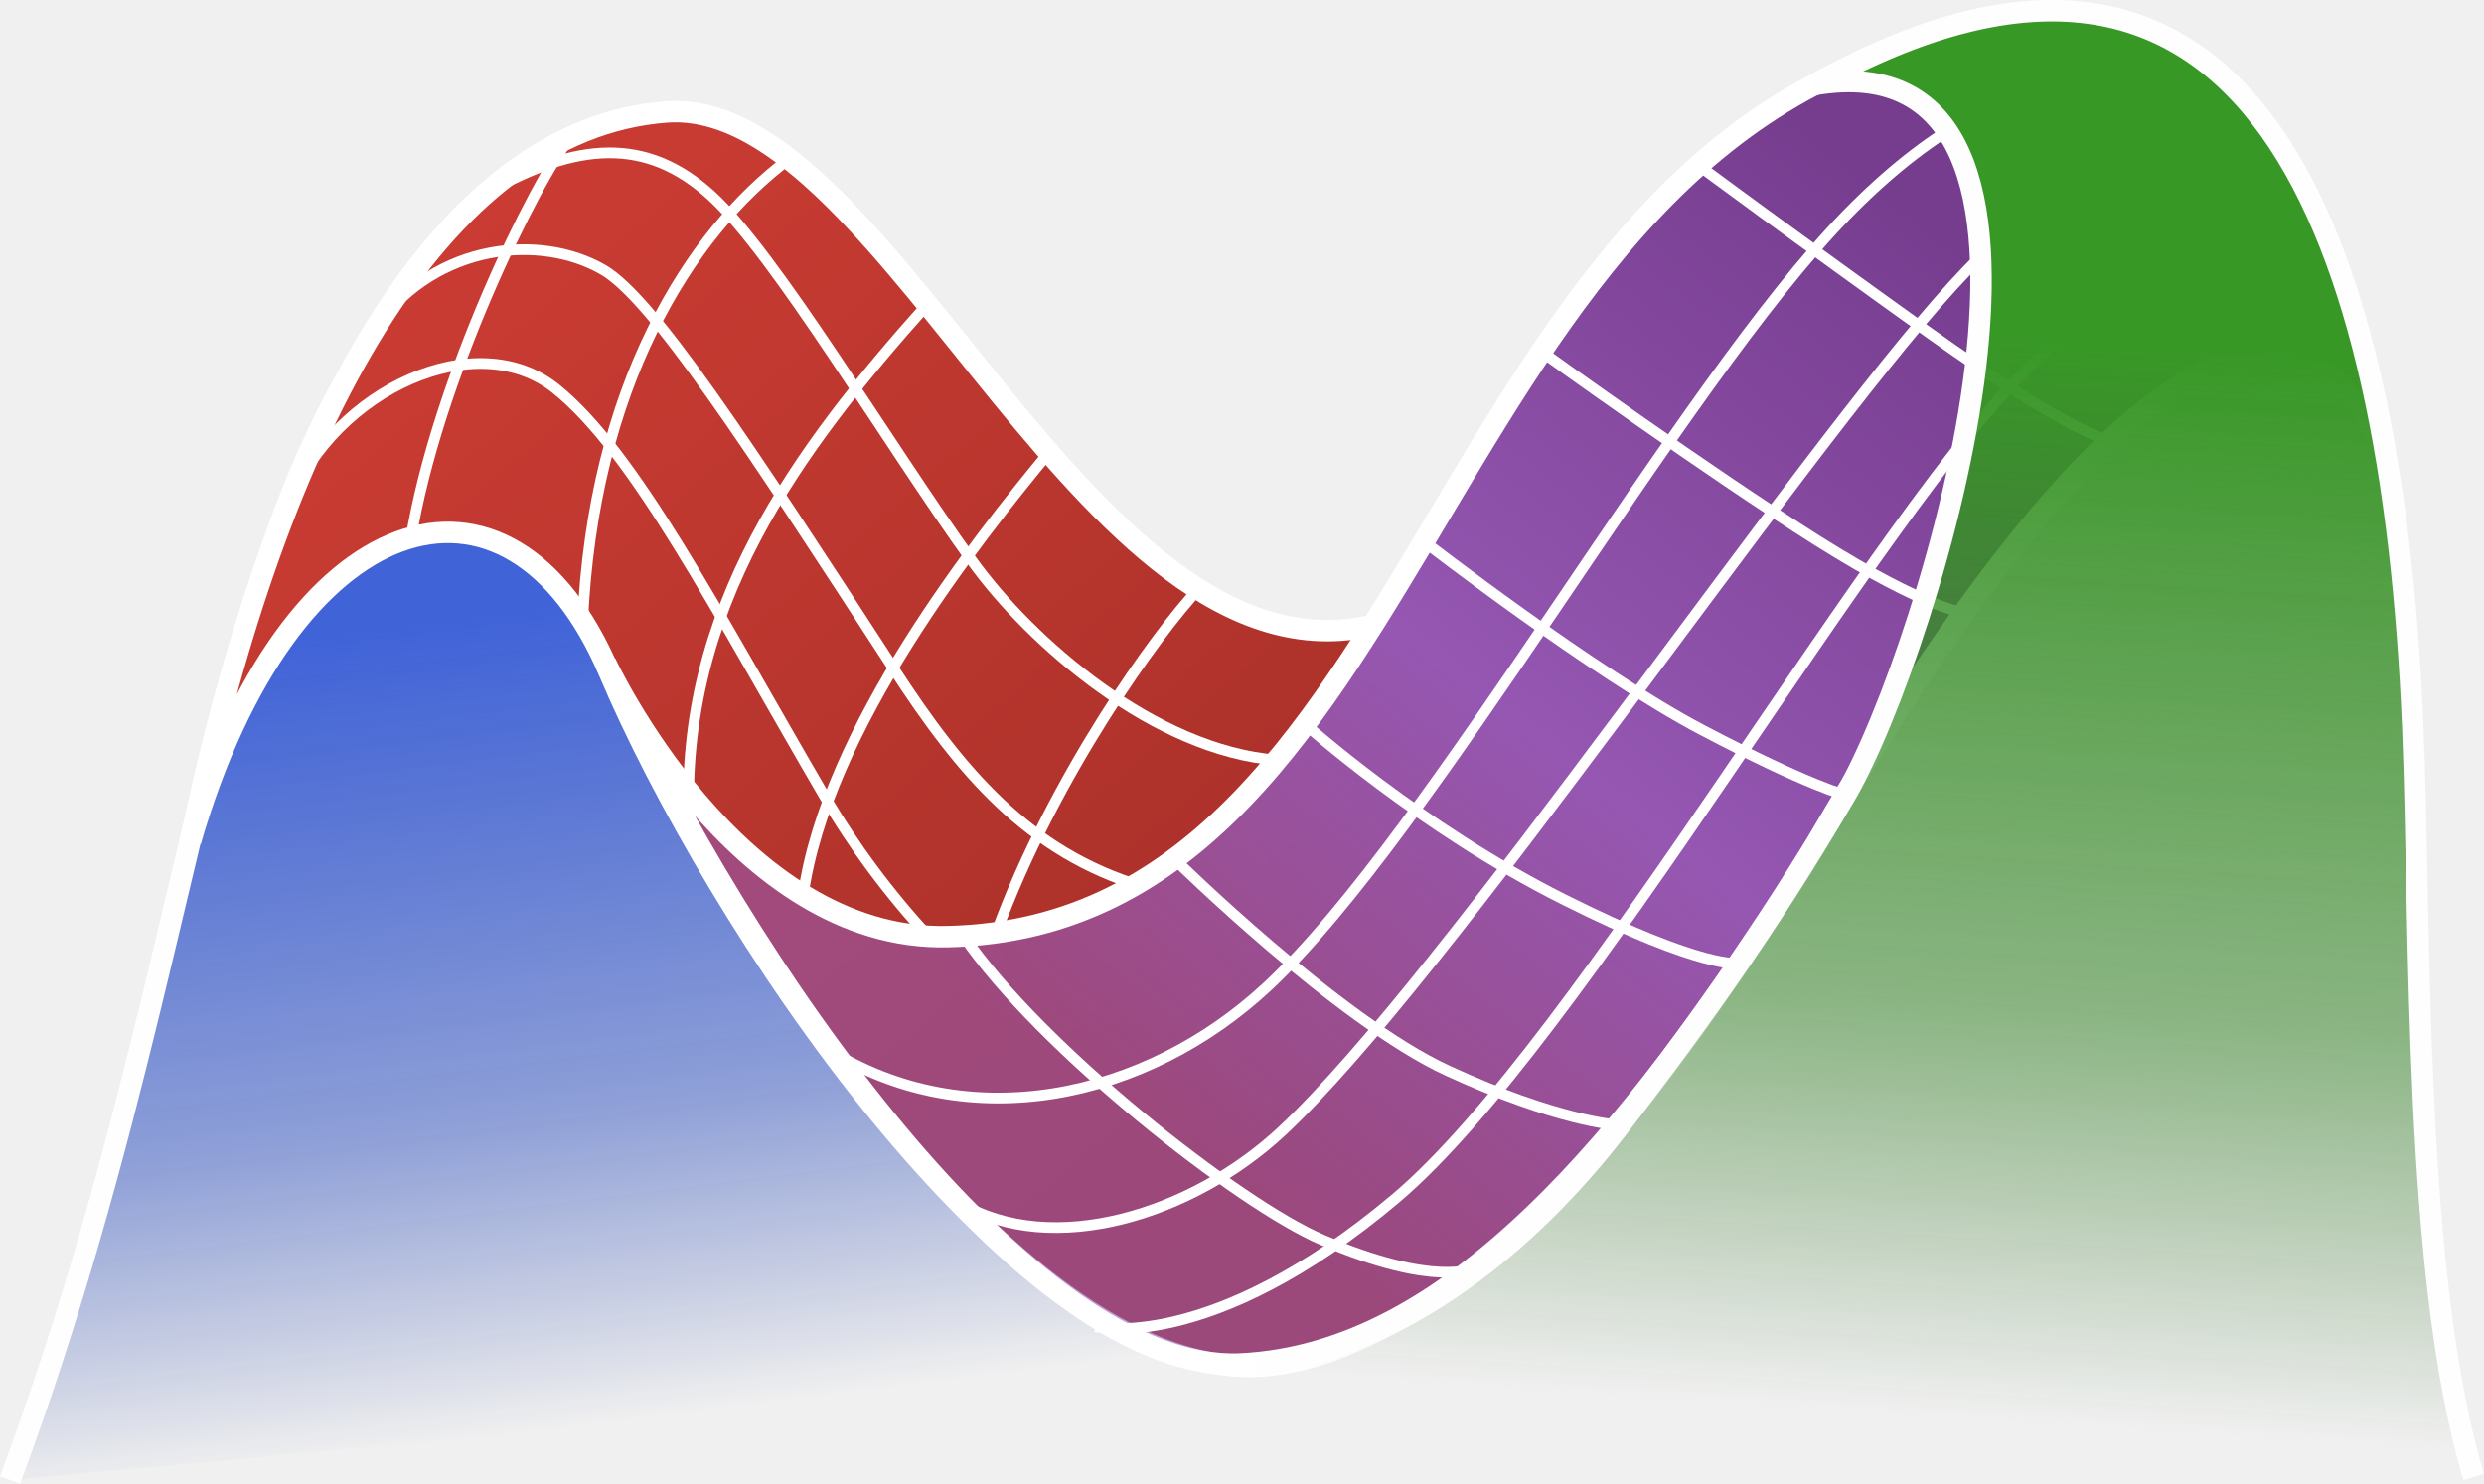
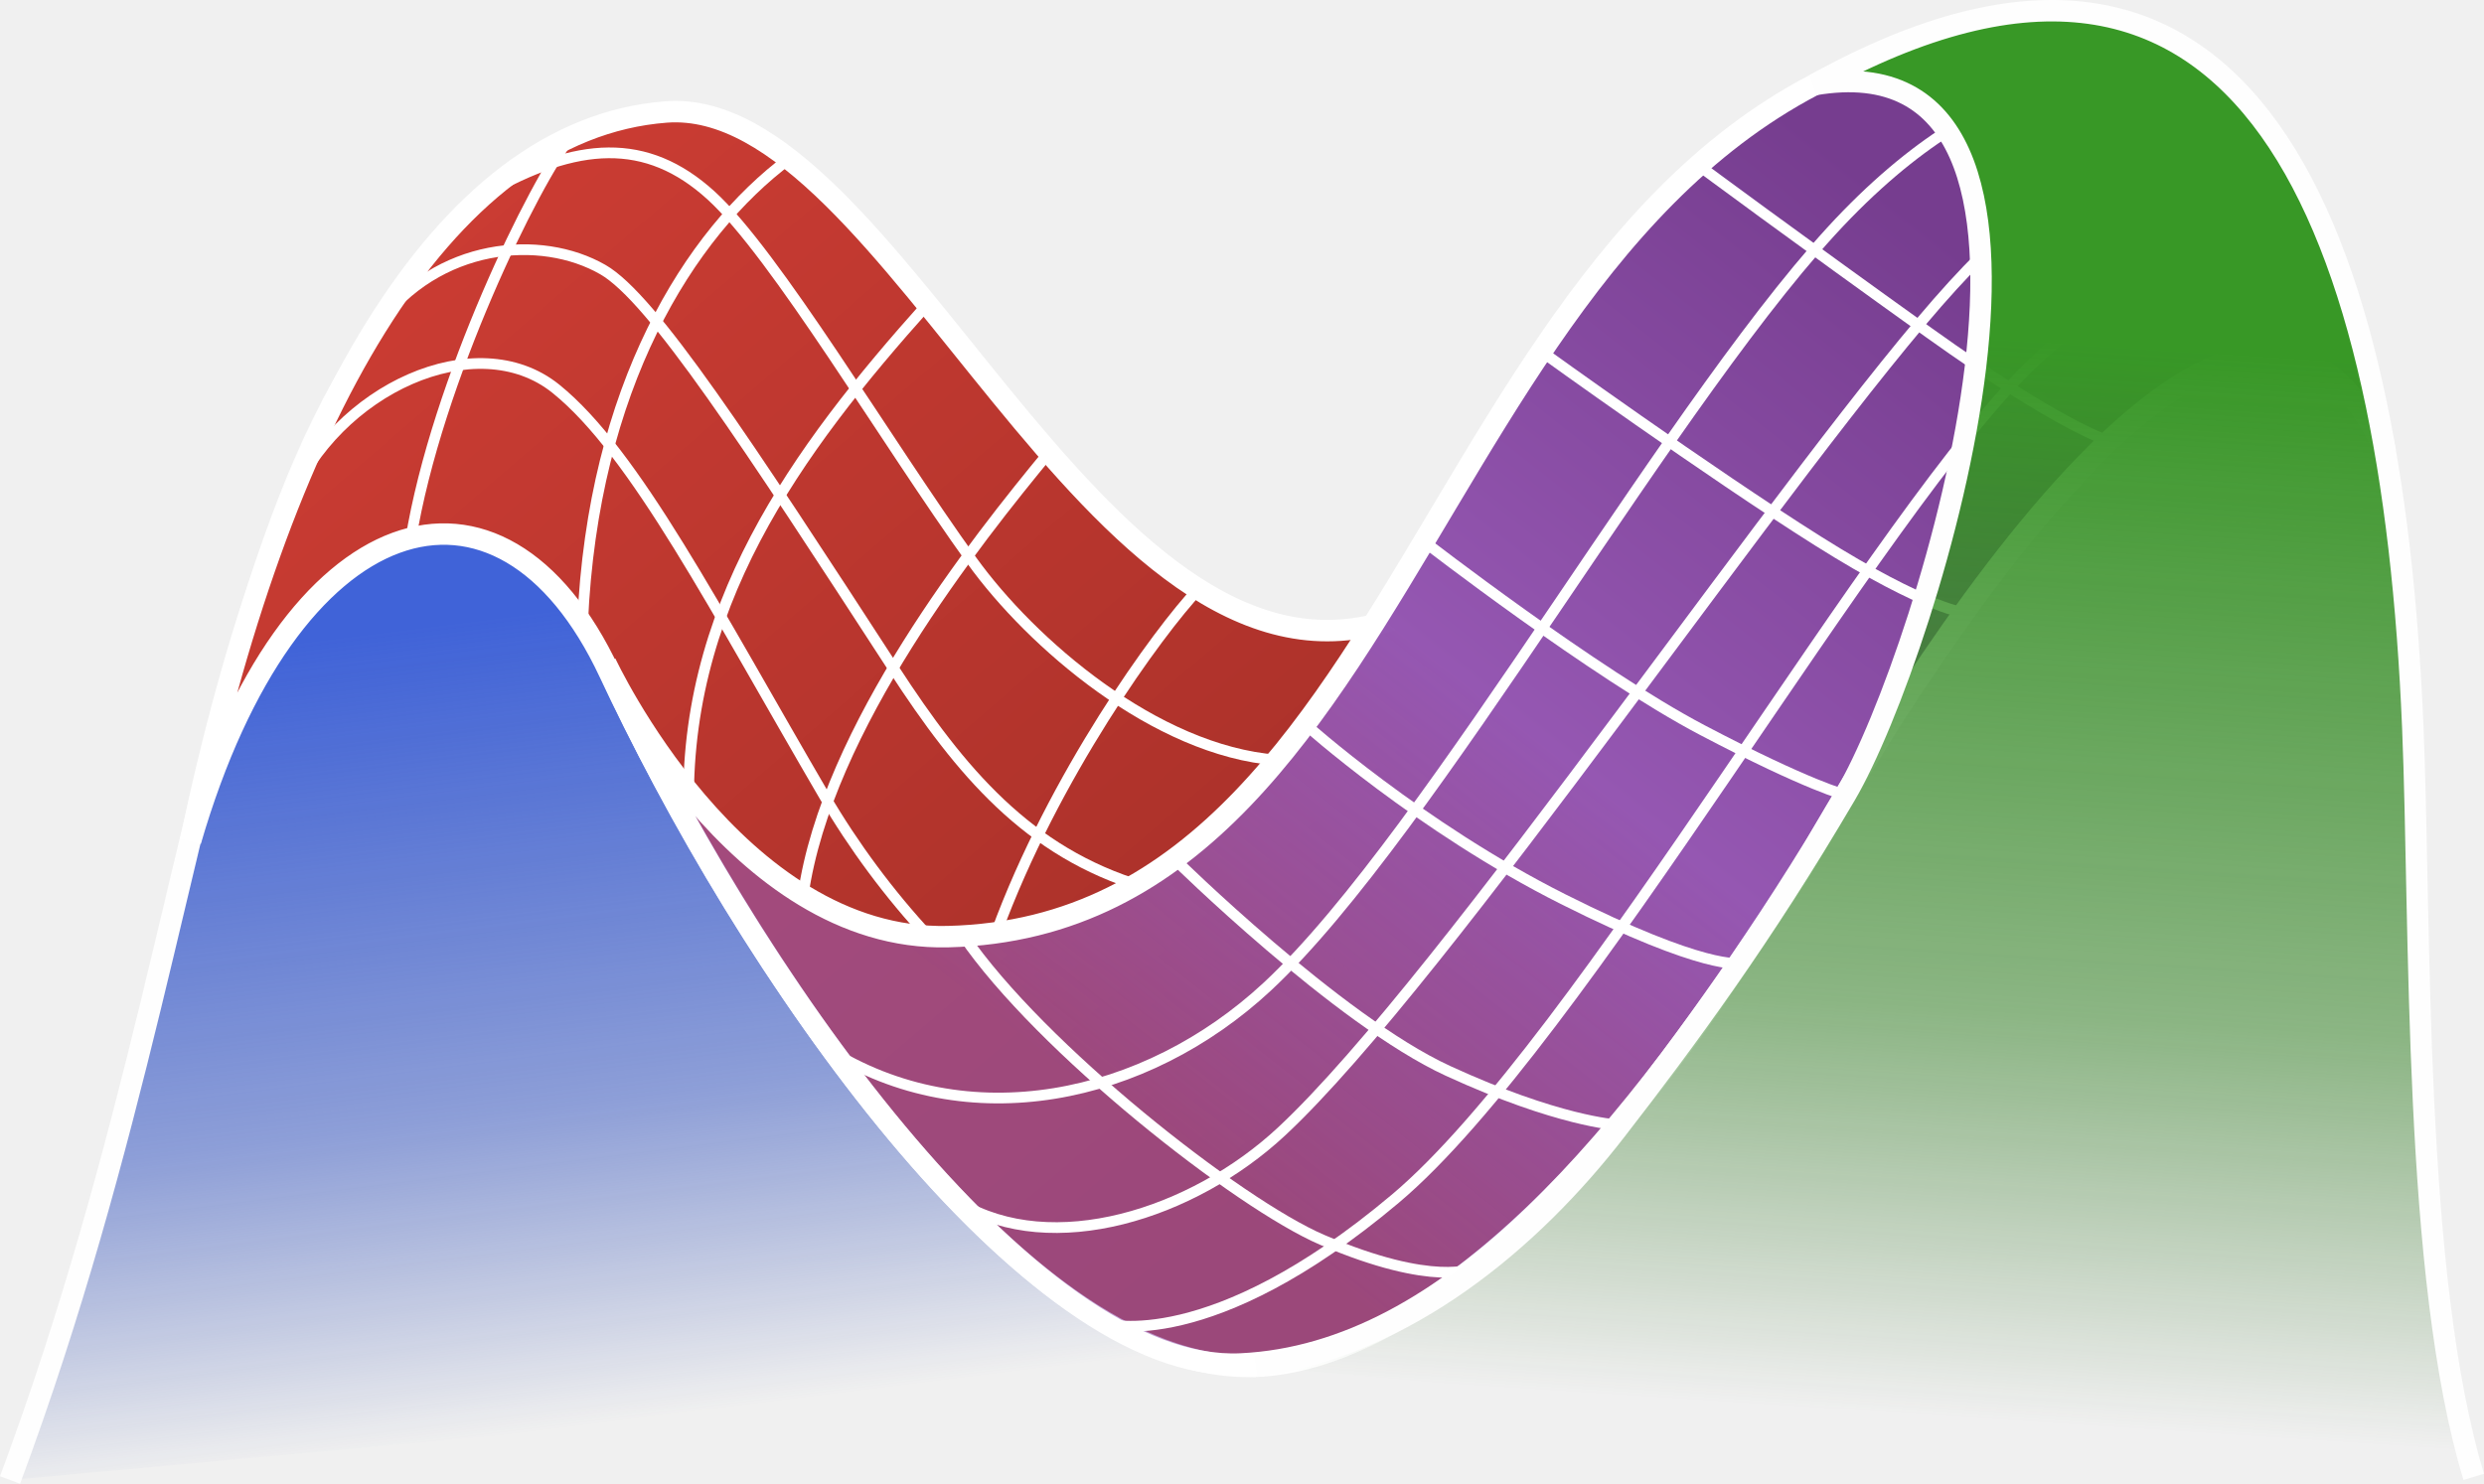
<svg xmlns="http://www.w3.org/2000/svg" xmlns:xlink="http://www.w3.org/1999/xlink" width="231.715mm" height="138.45mm" viewBox="0 0 231.715 138.45" version="1.1" id="svg1" xml:space="preserve">
  <defs id="defs1">
    <linearGradient id="linearGradient92">
      <stop style="stop-color:#4063d8;stop-opacity:1;" offset="0" id="stop91" />
      <stop style="stop-color:#3253c1;stop-opacity:0.518;" offset="0.609" id="stop93" />
      <stop style="stop-color:#2342a9;stop-opacity:0;" offset="1" id="stop92" />
    </linearGradient>
    <linearGradient id="linearGradient89">
      <stop style="stop-color:#389826;stop-opacity:1;" offset="0" id="stop88" />
      <stop style="stop-color:#308021;stop-opacity:0.522;" offset="0.625" id="stop90" />
      <stop style="stop-color:#28661c;stop-opacity:0;" offset="1" id="stop89" />
    </linearGradient>
    <marker style="overflow:visible" id="Triangle_Fnone_S-ffffff" refX="0" refY="0" orient="auto-start-reverse" markerWidth="1" markerHeight="1" viewBox="0 0 1 1" preserveAspectRatio="xMidYMid">
      <path transform="scale(0.5)" style="fill:#ffffff;fill-rule:evenodd;stroke:#ffffff;stroke-width:1pt" d="M 5.77,0 -2.88,5 V -5 Z" id="path1" />
    </marker>
    <linearGradient id="linearGradient19">
      <stop style="stop-color:#9558b2;stop-opacity:0.597;" offset="0" id="stop19" />
      <stop style="stop-color:#9557b2;stop-opacity:1;" offset="0.462" id="stop25" />
      <stop style="stop-color:#763d8f;stop-opacity:1;" offset="1" id="stop20" />
    </linearGradient>
    <linearGradient id="linearGradient17">
      <stop style="stop-color:#cb3c33;stop-opacity:1;" offset="0" id="stop17" />
      <stop style="stop-color:#a42f28;stop-opacity:1;" offset="1" id="stop18" />
    </linearGradient>
    <linearGradient xlink:href="#linearGradient17" id="linearGradient18" x1="34.221" y1="56.51" x2="112.531" y2="147.723" gradientUnits="userSpaceOnUse" />
    <linearGradient xlink:href="#linearGradient19" id="linearGradient20" x1="102.537" y1="154.241" x2="171.714" y2="66.439" gradientUnits="userSpaceOnUse" />
    <linearGradient xlink:href="#linearGradient89" id="linearGradient22-7" x1="196.1" y1="75.179" x2="189.535" y2="175.881" gradientUnits="userSpaceOnUse" gradientTransform="translate(-15.55389,-41.68808)" />
    <linearGradient xlink:href="#linearGradient92" id="linearGradient23-9" x1="42.591" y1="98.848" x2="52.002" y2="174.164" gradientUnits="userSpaceOnUse" />
  </defs>
  <g id="layer5" transform="translate(27.64487,-0.6220899)" style="display:none">
    <rect style="display:inline;fill:#000000;fill-opacity:1;stroke:#9558b2;stroke-width:2.213;stroke-dasharray:none;stroke-opacity:1" id="rect25" width="270.164" height="211.677" x="-49.861" y="-25.453" ry="4.4639384e-07" />
  </g>
  <g id="layer1" transform="translate(12.09099,-42.31017)">
    <path style="fill:url(#linearGradient23-9);fill-opacity:1;stroke:#fefefe;stroke-width:2;stroke-dasharray:none;stroke-opacity:1" d="m 105.065,169.797 c -14.845,0 -38.279,-33.338 -42.858,-46.173 C 54.809,102.893 55.577,59.072 78.947,80.75 68.799,65.24 66.655,57.128 50.037,53.784 5.538,67.386 12.019,118.235 -11.154,180.411" id="path7-9" />
  </g>
  <g id="layer4" transform="translate(27.64487,-0.6220899)" style="display:inline">
-     <path style="fill:url(#linearGradient18);fill-opacity:1;stroke:#ffffff;stroke-width:2;stroke-dasharray:none;stroke-opacity:1" d="m 5.686,120.772 c 8.135,-38.938 23.302,-66.401 44.351,-68.013 21.049,-1.613 39.787,56.262 67.382,47.491 27.595,-8.77 9.068,-7.456 21.931,-14.685 8.865,-4.982 18.002,0.198 22.803,4.07 C 175.138,100.11 134.24,168.771 105,169.799 82.211,170.601 54.257,127.479 44.759,105.068 35.408,83.005 14.859,89.255 5.686,120.772 Z" id="path5" transform="translate(-15.55389,-41.68808)" />
+     <path style="fill:url(#linearGradient18);fill-opacity:1;stroke:#ffffff;stroke-width:2;stroke-dasharray:none;stroke-opacity:1" d="m 5.686,120.772 c 8.135,-38.938 23.302,-66.401 44.351,-68.013 21.049,-1.613 39.787,56.262 67.382,47.491 27.595,-8.77 9.068,-7.456 21.931,-14.685 8.865,-4.982 18.002,0.198 22.803,4.07 C 175.138,100.11 134.24,168.771 105,169.799 82.211,170.601 56.131,129.365 44.759,105.068 34.6,83.365 14.859,89.255 5.686,120.772 Z" id="path5" transform="translate(-15.55389,-41.68808)" />
    <g id="g93">
      <path style="fill:none;fill-opacity:1;stroke:#ffffff;stroke-width:1;stroke-dasharray:none;stroke-opacity:1" d="M 10.654,51.043 C 13.097,36.05 22.328,17.419 25.57,13.419" id="path79" />
      <path style="fill:none;fill-opacity:1;stroke:#ffffff;stroke-width:1;stroke-dasharray:none;stroke-opacity:1" d="M 45.96,15.455 C 36.626,22.422 27.673,36.765 26.702,58.725" id="path80" />
      <path style="fill:none;fill-opacity:1;stroke:#ffffff;stroke-width:1;stroke-dasharray:none;stroke-opacity:1" d="M 36.645,77.445 C 35.691,57.531 46.689,42.631 58.863,29.024" id="path81" />
      <path style="display:inline;fill:none;fill-opacity:1;stroke:#ffffff;stroke-width:1;stroke-dasharray:none;stroke-opacity:1" d="M 47.269,84.169 C 49.472,68.584 63.433,51.058 70.207,42.839" id="path83" />
      <path style="fill:none;fill-opacity:1;stroke:#ffffff;stroke-width:1;stroke-dasharray:none;stroke-opacity:1" d="M 65.291,87.642 C 70.639,73.008 80.368,59.622 84.146,55.605" id="path83-7" />
      <path style="fill:none;fill-opacity:1;stroke:#ffffff;stroke-width:1;stroke-dasharray:none;stroke-opacity:1" d="M -0.695,47.567 C 3.674,36.901 16.824,30.943 24.213,36.901 c 7.389,5.958 14.872,20.583 25.057,38.023 2.712,4.644 6.062,9.157 9.746,13.117" id="path84" />
      <path style="fill:none;fill-opacity:1;stroke:#ffffff;stroke-width:1;stroke-dasharray:none;stroke-opacity:1" d="m 17.672,18.654 c 8.53,-4.85 14.99,-5.267 21,0.194 6.009,5.462 16.291,22.899 24.35,34.103 5.516,7.667 17.101,17.718 28.435,18.593" id="path85" />
      <path style="fill:none;fill-opacity:1;stroke:#ffffff;stroke-width:1;stroke-dasharray:none;stroke-opacity:1" d="m 7.509,31.009 c 5.659,-7.772 15.298,-8.557 21.084,-5.23 4.628,2.66 13.426,16.147 27.152,37.277 6.203,9.549 12.532,17.107 23.213,20.302" id="path85-1" />
      <path style="fill:none;fill-opacity:1;stroke:#ffffff;stroke-width:1;stroke-dasharray:none;stroke-opacity:1" d="M 91.89,106.211 Z" id="path86" />
      <path style="display:none;fill:none;fill-opacity:1;stroke:#ffffff;stroke-width:1;stroke-dasharray:none;stroke-opacity:1" d="m 72.374,121.427 c 0,0 -3.576,-5.987 4.784,-25.062 8.36,-19.076 12.951,-26.813 12.951,-26.813" id="path82" />
    </g>
  </g>
  <g id="layer2" style="display:inline" transform="translate(27.64487,-0.6220899)">
-     <path style="display:inline;fill:url(#linearGradient20);fill-opacity:1;stroke:#ffffff;stroke-width:2;stroke-dasharray:none;stroke-opacity:1" d="m 44.41,104.183 c 0,0 12.074,26.004 31.92,25.525 46.496,-1.122 44.926,-78.66 98.404,-84.802 3.544,0.888 25.39,-11.04 35.687,39.572 -15.067,-33.624 -52.791,36.376 -54.496,39.015 -16.309,25.261 -32.641,45.141 -52.258,46.09 -19.617,0.95 -46.39,-36.88 -59.257,-65.4 z" id="path4" transform="translate(-15.55389,-41.68808)" />
+     <path style="display:inline;fill:url(#linearGradient20);fill-opacity:1;stroke:#ffffff;stroke-width:2;stroke-dasharray:none;stroke-opacity:1" d="m 44.41,104.183 c 0,0 12.074,26.004 31.92,25.525 46.496,-1.122 44.926,-78.66 98.404,-84.802 3.544,0.888 25.39,-11.04 35.687,39.572 -15.067,-33.624 -52.791,36.376 -54.496,39.015 -16.309,25.261 -32.641,45.141 -52.258,46.09 -19.617,0.95 -46.365,-36.88 -59.257,-65.4 z" id="path4" transform="translate(-15.55389,-41.68808)" />
    <g id="g57" style="display:inline">
      <path style="display:inline;fill:none;fill-opacity:1;stroke:#ffffff;stroke-width:1;stroke-dasharray:none;stroke-opacity:1" d="m 65.015,140.142 c 13.135,8.355 29.779,4.774 41.115,-5.774 15.37,-14.303 38.486,-56.061 54.064,-72.039 15.579,-15.978 26.704,-12.021 24.626,-12.376" id="path26" transform="translate(-15.55389,-41.68808)" />
      <path style="display:inline;fill:none;fill-opacity:1;stroke:#ffffff;stroke-width:1;stroke-dasharray:none;stroke-opacity:1" d="m 77.383,154.527 c 8.664,5.222 21.772,1.086 30.061,-6.627 15.37,-14.303 47.87,-62.761 62.624,-78.94 14.753,-16.179 22.077,-11.641 22.077,-11.641" id="path26-6" transform="translate(-15.55389,-41.68808)" />
-       <path style="display:inline;fill:none;fill-opacity:1;stroke:#ffffff;stroke-width:1;stroke-dasharray:none;stroke-opacity:1" d="m 90.105,166.107 c 0,0 10.662,2.626 27.973,-11.954 17.311,-14.58 45.121,-64.523 59.725,-78.213 14.604,-13.69 21.3,-10.587 21.3,-10.587" id="path26-4" transform="translate(-15.55389,-41.68808)" />
+       <path style="display:inline;fill:none;fill-opacity:1;stroke:#ffffff;stroke-width:1;stroke-dasharray:none;stroke-opacity:1" d="m 91.107,165.827 c 0,0 9.66,2.906 26.971,-11.674 17.311,-14.58 45.121,-64.523 59.725,-78.213 14.604,-13.69 21.3,-10.587 21.3,-10.587" id="path26-4" transform="translate(-15.55389,-41.68808)" />
      <path style="display:inline;fill:none;fill-opacity:1;stroke:#ffffff;stroke-width:1;stroke-dasharray:none;stroke-opacity:1" d="m 62.242,87.959 c 7.145,10.456 25.648,25.006 33.454,28.355 10.475,4.495 14.124,2.652 14.124,2.652" id="path27" />
      <path style="display:inline;fill:none;fill-opacity:1;stroke:#ffffff;stroke-width:1;stroke-dasharray:none;stroke-opacity:1" d="m 81.91,80.777 c 0,0 15.255,15.047 25.516,19.769 10.261,4.722 15.664,5.022 15.664,5.022" id="path28" />
      <path style="display:inline;fill:none;fill-opacity:1;stroke:#ffffff;stroke-width:1;stroke-dasharray:none;stroke-opacity:1" d="m 94.108,68.201 c 0,0 10.704,9.609 24.047,16.316 13.344,6.708 16.453,5.977 16.453,5.977" id="path29" />
      <path style="display:inline;fill:none;fill-opacity:1;stroke:#ffffff;stroke-width:1;stroke-dasharray:none;stroke-opacity:1" d="m 105.186,51.147 c 0,0 15.904,12.309 25.954,17.593 10.051,5.284 13.386,6.068 13.386,6.068" id="path30" />
      <path style="display:inline;fill:none;fill-opacity:1;stroke:#ffffff;stroke-width:1;stroke-dasharray:none;stroke-opacity:1" d="m 116.144,33.421 c 0,0 15.554,11.232 25.811,17.69 10.257,6.459 13.774,6.706 13.774,6.706" id="path31" />
      <path style="display:inline;fill:none;fill-opacity:1;stroke:#ffffff;stroke-width:1;stroke-dasharray:none;stroke-opacity:1" d="m 130.796,16.05 c 0,0 9.123,6.767 21.504,15.625 12.381,8.858 16.83,10.117 16.83,10.117" id="path32" />
    </g>
  </g>
  <g id="layer3" transform="translate(27.64487,-0.6220899)" style="display:inline">
    <path style="display:inline;fill:url(#linearGradient22-7);fill-opacity:1;stroke:#fefefe;stroke-width:2;stroke-dasharray:none;stroke-opacity:1" d="m 203.113,138.432 c -5.683,-18.695 -4.921,-51.541 -5.683,-69.909 -1.913,-46.104 -15.095,-82.657 -55.82,-60 28.4,-4.883 10.705,52.982 2.894,66.279 -7.811,13.298 -14.771,22.707 -21.385,31.266 -7.9,10.224 -19.601,20.142 -33.608,22.041" id="path6-9" />
  </g>
  <path style="display:none;fill:none;fill-opacity:1;stroke:#ffffff;stroke-width:4;stroke-dasharray:none;stroke-opacity:1;marker-end:url(#Triangle_Fnone_S-ffffff)" d="m 172.285,5.154 c 52.238,-12.413 27.075,87.468 18.692,114.063" id="path87" />
</svg>
